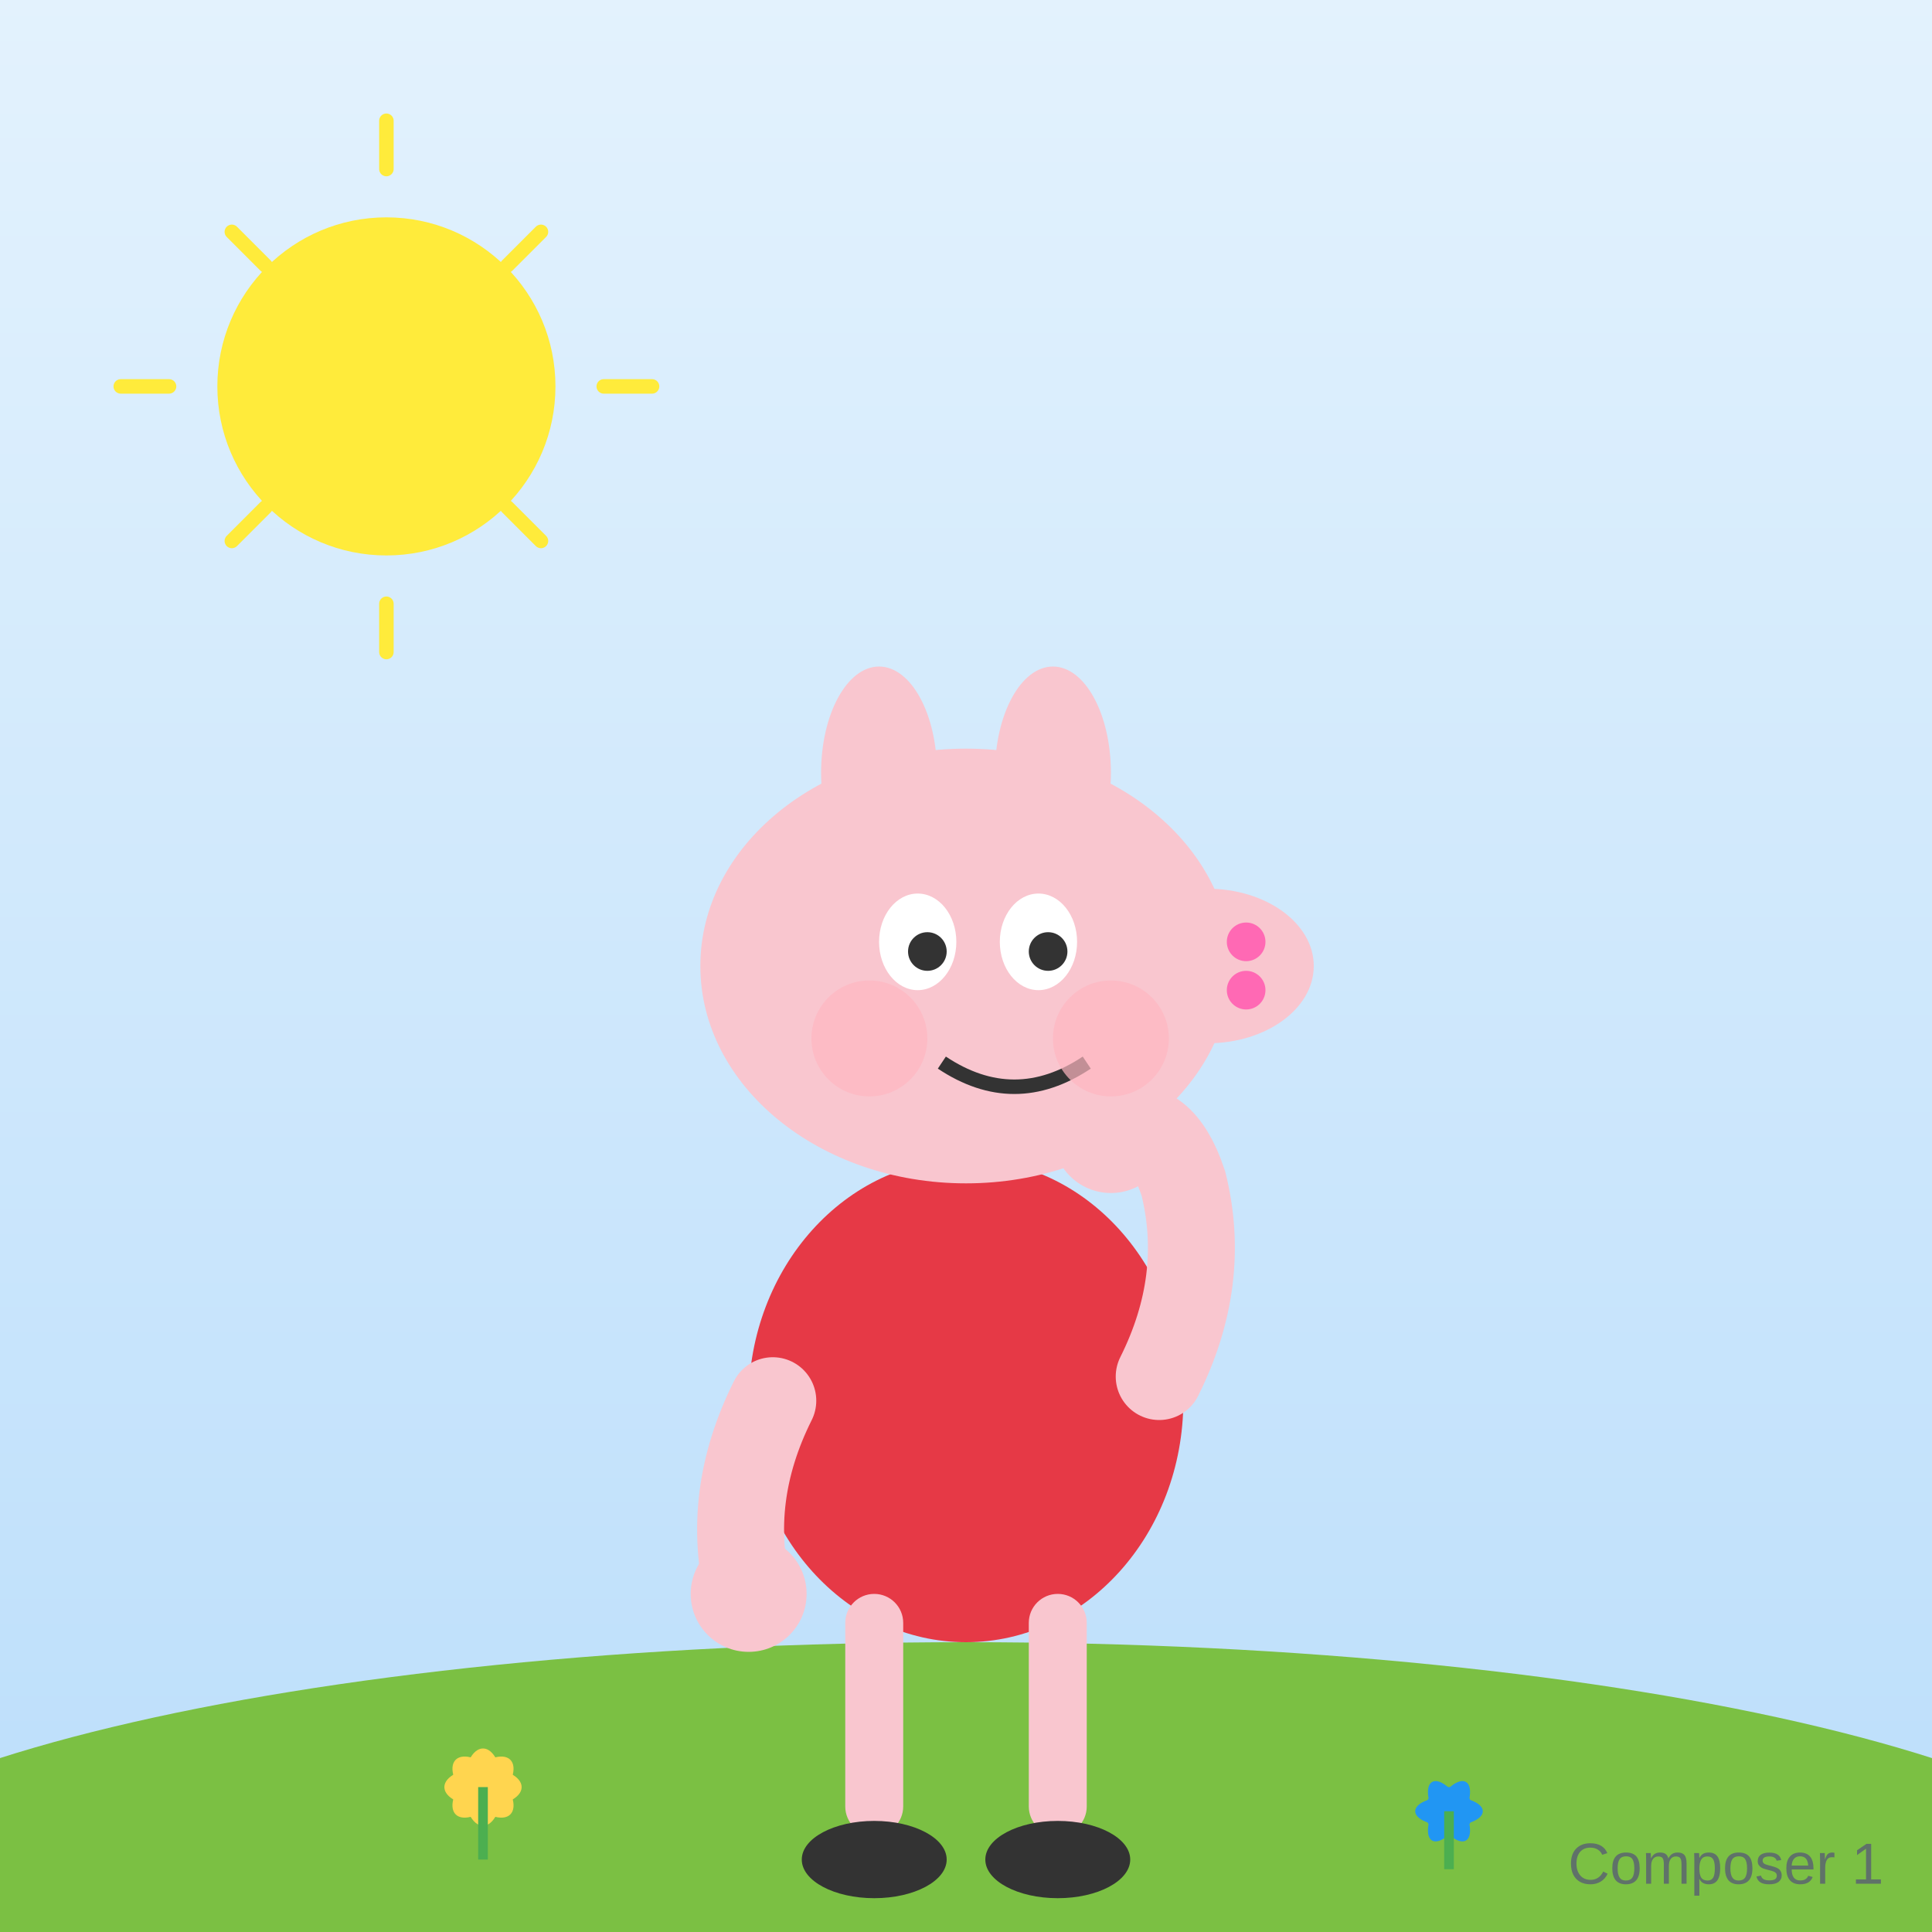
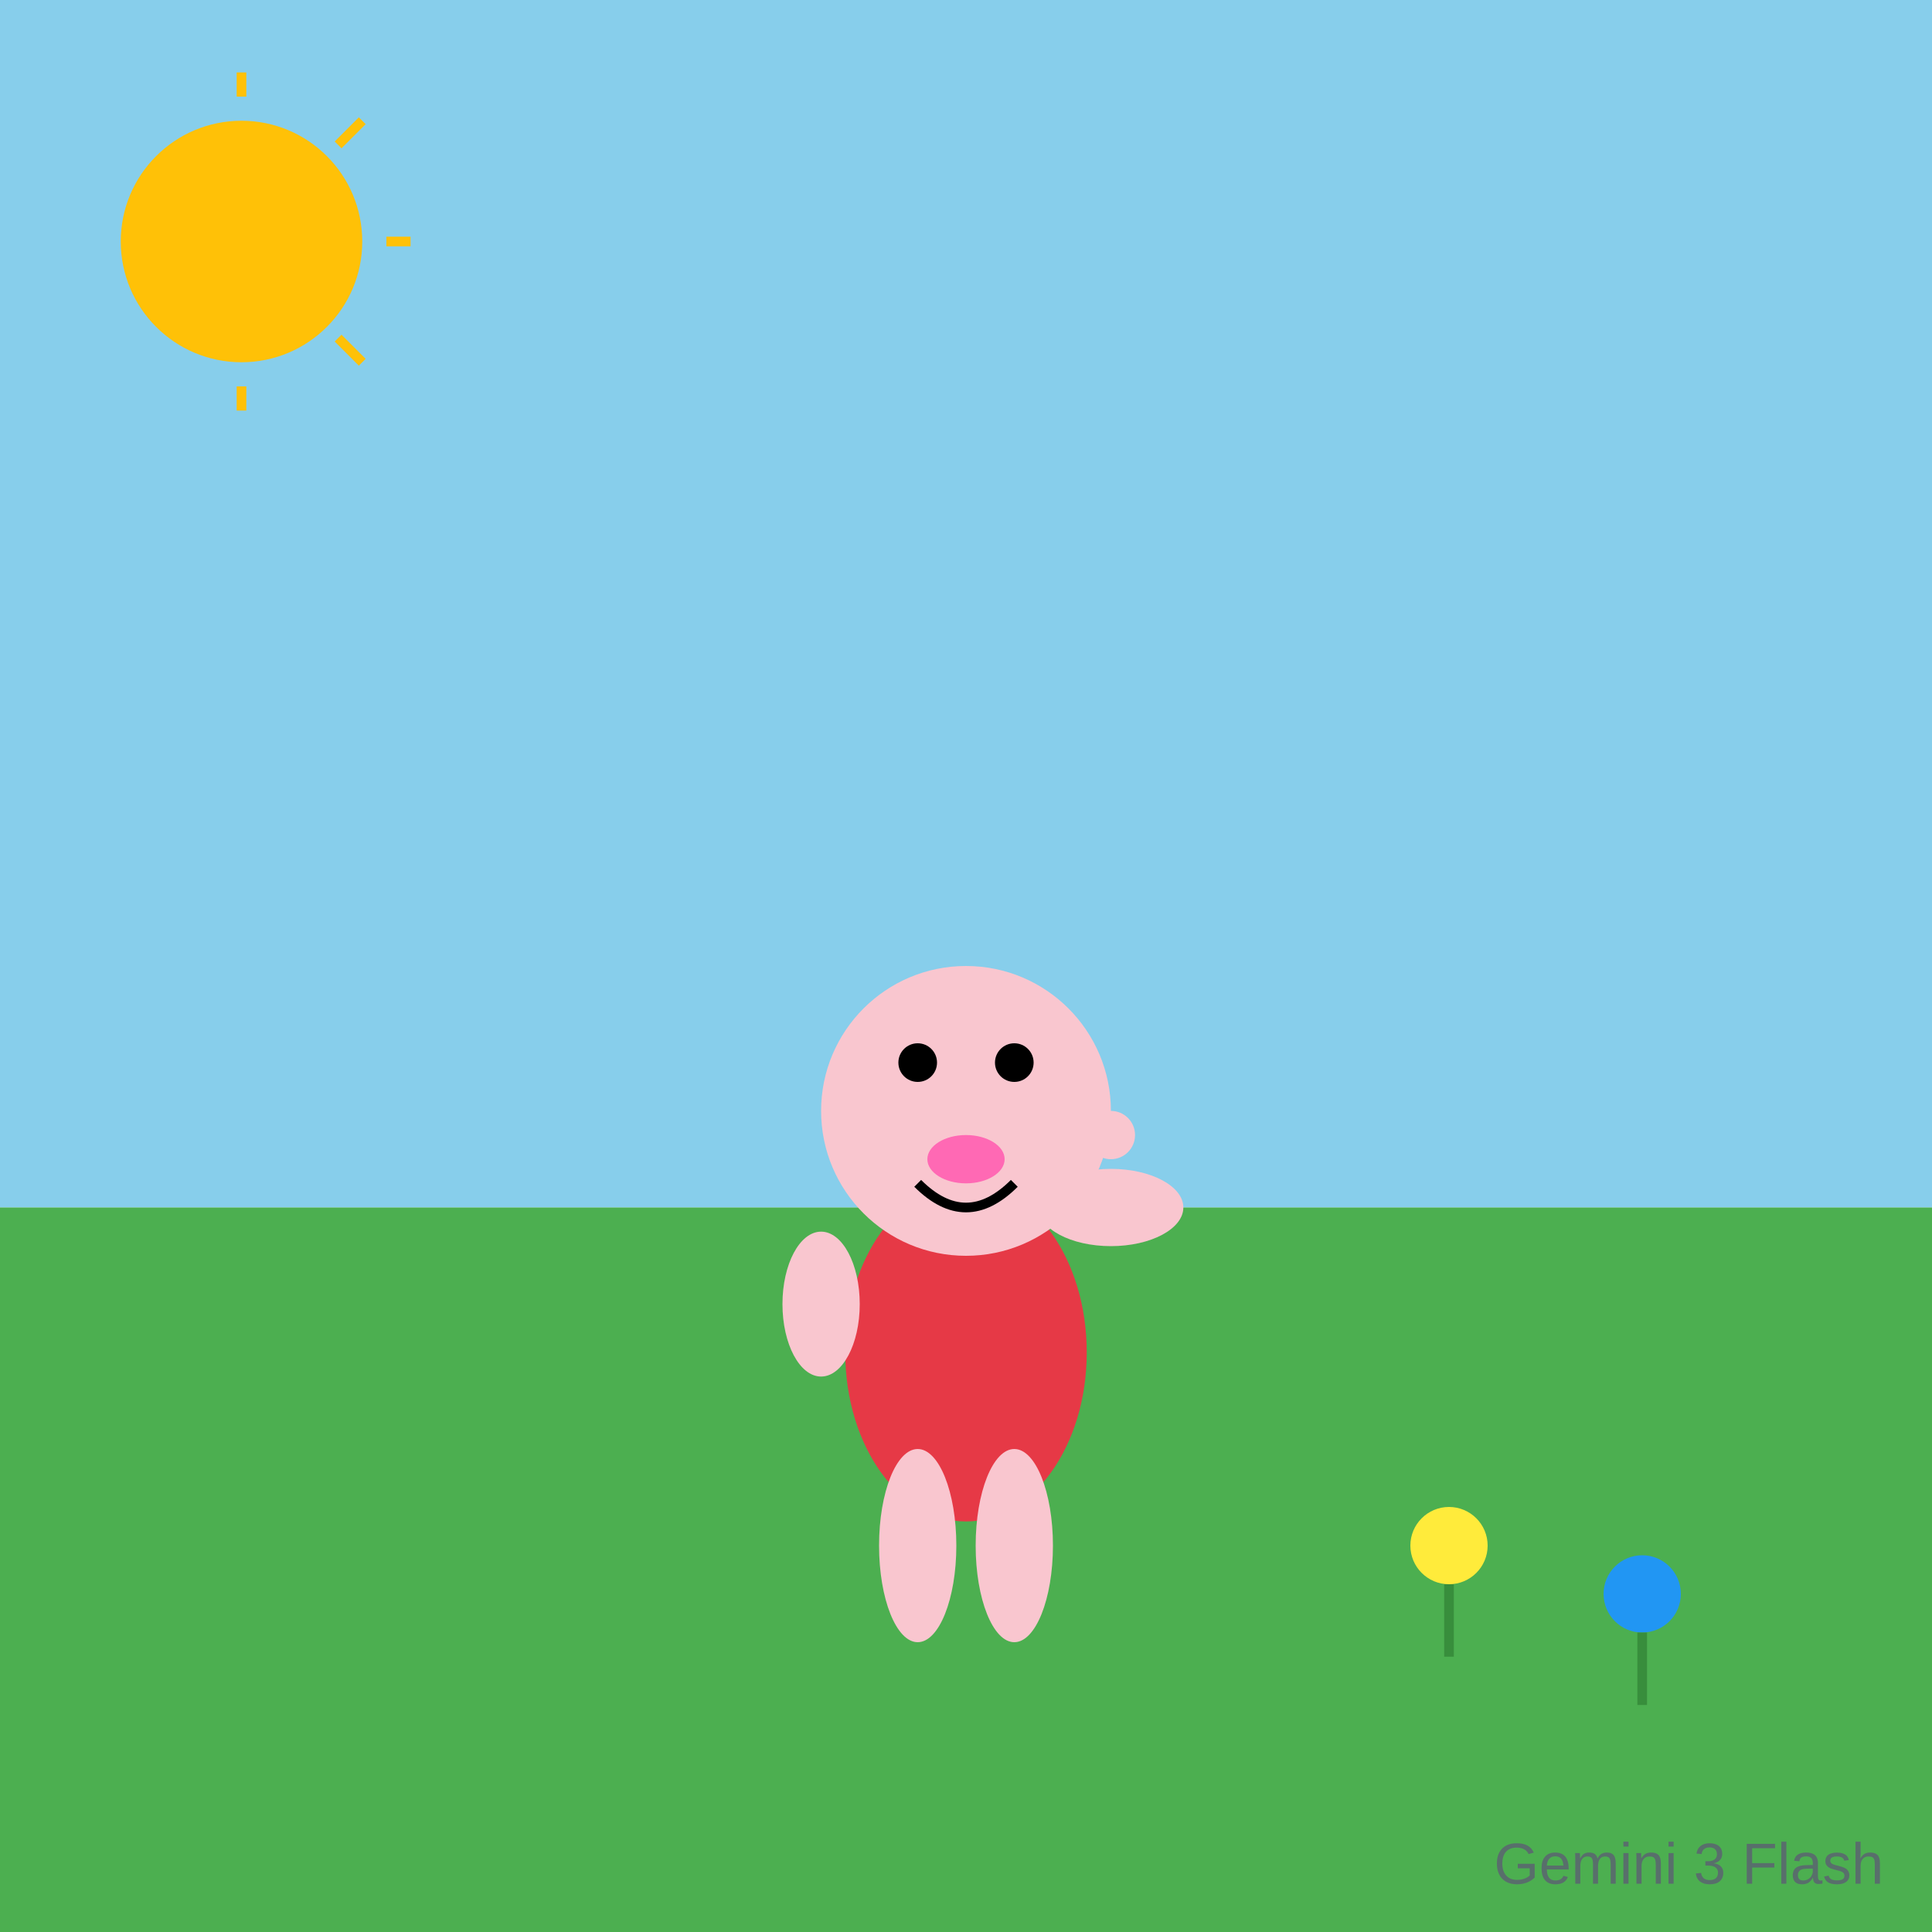
- <svg xmlns="http://www.w3.org/2000/svg" viewBox="0 0 400 400" width="400" height="400">
-   <defs>
-     <linearGradient id="gardenBg" x1="0%" y1="0%" x2="0%" y2="100%">
-       <stop offset="0%" stop-color="#E3F2FD" />
-       <stop offset="100%" stop-color="#BBDEFB" />
-     </linearGradient>
-   </defs>
-   <rect width="400" height="400" fill="url(#gardenBg)" />
-   <circle cx="80" cy="80" r="35" fill="#FFEB3B" />
-   <g stroke="#FFEB3B" stroke-width="3" stroke-linecap="round">
-     <line x1="80" y1="35" x2="80" y2="25" />
-     <line x1="80" y1="125" x2="80" y2="135" />
-     <line x1="35" y1="80" x2="25" y2="80" />
-     <line x1="125" y1="80" x2="135" y2="80" />
-     <line x1="55" y1="55" x2="48" y2="48" />
-     <line x1="105" y1="55" x2="112" y2="48" />
-     <line x1="55" y1="105" x2="48" y2="112" />
-     <line x1="105" y1="105" x2="112" y2="112" />
-   </g>
-   <ellipse cx="200" cy="400" rx="250" ry="60" fill="#7BC043" />
-   <g>
-     <circle cx="100" cy="370" r="6" fill="#FFD54F" />
-     <circle cx="100" cy="370" r="3" fill="#FF6B6B" />
-     <ellipse cx="100" cy="370" rx="8" ry="4" fill="#FFD54F" transform="rotate(0 100 370)" />
-     <ellipse cx="100" cy="370" rx="8" ry="4" fill="#FFD54F" transform="rotate(45 100 370)" />
-     <ellipse cx="100" cy="370" rx="8" ry="4" fill="#FFD54F" transform="rotate(90 100 370)" />
-     <ellipse cx="100" cy="370" rx="8" ry="4" fill="#FFD54F" transform="rotate(135 100 370)" />
-     <rect x="99" y="370" width="2" height="15" fill="#4CAF50" />
-     <circle cx="300" cy="375" r="5" fill="#2196F3" />
-     <circle cx="300" cy="375" r="2.5" fill="#FFD54F" />
-     <ellipse cx="300" cy="375" rx="7" ry="3" fill="#2196F3" transform="rotate(0 300 375)" />
-     <ellipse cx="300" cy="375" rx="7" ry="3" fill="#2196F3" transform="rotate(60 300 375)" />
-     <ellipse cx="300" cy="375" rx="7" ry="3" fill="#2196F3" transform="rotate(120 300 375)" />
-     <rect x="299" y="375" width="2" height="12" fill="#4CAF50" />
-   </g>
-   <g transform="translate(200, 250)">
-     <ellipse cx="0" cy="40" rx="45" ry="50" fill="#E63946" />
-     <rect x="-25" y="80" width="12" height="50" rx="6" fill="#F9C6CF" />
-     <rect x="13" y="80" width="12" height="50" rx="6" fill="#F9C6CF" />
-     <ellipse cx="-19" cy="135" rx="15" ry="8" fill="#333" />
-     <ellipse cx="19" cy="135" rx="15" ry="8" fill="#333" />
-     <path d="M -40 40 Q -50 60 -45 80" stroke="#F9C6CF" stroke-width="18" stroke-linecap="round" fill="none" />
-     <circle cx="-45" cy="80" r="12" fill="#F9C6CF" />
-     <path d="M 40 35 Q 50 15 45 -5 Q 40 -20 30 -15" stroke="#F9C6CF" stroke-width="18" stroke-linecap="round" fill="none" />
-     <circle cx="30" cy="-15" r="12" fill="#F9C6CF" />
-     <ellipse cx="35" cy="-25" rx="6" ry="10" fill="#F9C6CF" transform="rotate(30 35 -25)" />
-     <ellipse cx="0" cy="-50" rx="55" ry="45" fill="#F9C6CF" />
-     <ellipse cx="50" cy="-50" rx="22" ry="16" fill="#F9C6CF" />
-     <circle cx="58" cy="-55" r="4" fill="#FF69B4" />
-     <circle cx="58" cy="-45" r="4" fill="#FF69B4" />
-     <ellipse cx="-18" cy="-90" rx="12" ry="22" fill="#F9C6CF" />
-     <ellipse cx="18" cy="-90" rx="12" ry="22" fill="#F9C6CF" />
-     <ellipse cx="-10" cy="-55" rx="8" ry="10" fill="white" />
-     <ellipse cx="15" cy="-55" rx="8" ry="10" fill="white" />
-     <circle cx="-8" cy="-53" r="4" fill="#333" />
-     <circle cx="17" cy="-53" r="4" fill="#333" />
-     <path d="M -5 -30 Q 10 -20 25 -30" stroke="#333" stroke-width="3" fill="none" />
-     <circle cx="-20" cy="-35" r="12" fill="#FFB6C1" opacity="0.7" />
-     <circle cx="30" cy="-35" r="12" fill="#FFB6C1" opacity="0.7" />
-   </g>
-   <text x="390" y="390" text-anchor="end" font-family="Arial, sans-serif" font-size="12" fill="#5B6470" opacity="0.85">Composer 1</text>
+ <svg xmlns="http://www.w3.org/2000/svg" viewBox="0 0 400 400">
+   <rect width="400" height="400" fill="#E8F5E8" />
+   <rect width="400" height="250" fill="#87CEEB" />
+   <circle cx="50" cy="50" r="25" fill="#FFC107" />
+   <path d="M50 20 L50 15 M70 30 L75 25 M80 50 L85 50 M70 70 L75 75 M50 80 L50 85" stroke="#FFC107" stroke-width="2" />
+   <rect x="0" y="250" width="400" height="150" fill="#4CAF50" />
+   <circle cx="300" cy="320" r="8" fill="#FFEB3B" />
+   <rect x="299" y="328" width="2" height="15" fill="#388E3C" />
+   <circle cx="340" cy="330" r="8" fill="#2196F3" />
+   <rect x="339" y="338" width="2" height="15" fill="#388E3C" />
+   <ellipse cx="200" cy="280" rx="25" ry="35" fill="#E63946" />
+   <circle cx="200" cy="230" r="30" fill="#F9C6CF" />
+   <ellipse cx="200" cy="240" rx="8" ry="5" fill="#FF69B4" />
+   <circle cx="190" cy="220" r="4" fill="#000" />
+   <circle cx="210" cy="220" r="4" fill="#000" />
+   <path d="M190 245 Q200 255 210 245" stroke="#000" stroke-width="2" fill="none" />
+   <ellipse cx="170" cy="270" rx="8" ry="15" fill="#F9C6CF" />
+   <ellipse cx="230" cy="250" rx="8" ry="15" fill="#F9C6CF" transform="rotate(90 230 250)" />
+   <circle cx="230" cy="235" r="5" fill="#F9C6CF" />
+   <ellipse cx="190" cy="320" rx="8" ry="20" fill="#F9C6CF" />
+   <ellipse cx="210" cy="320" rx="8" ry="20" fill="#F9C6CF" />
+   <text x="390" y="390" text-anchor="end" font-family="Arial, sans-serif" font-size="12" fill="#5B6470" opacity="0.85">Gemini 3 Flash</text>
</svg>
